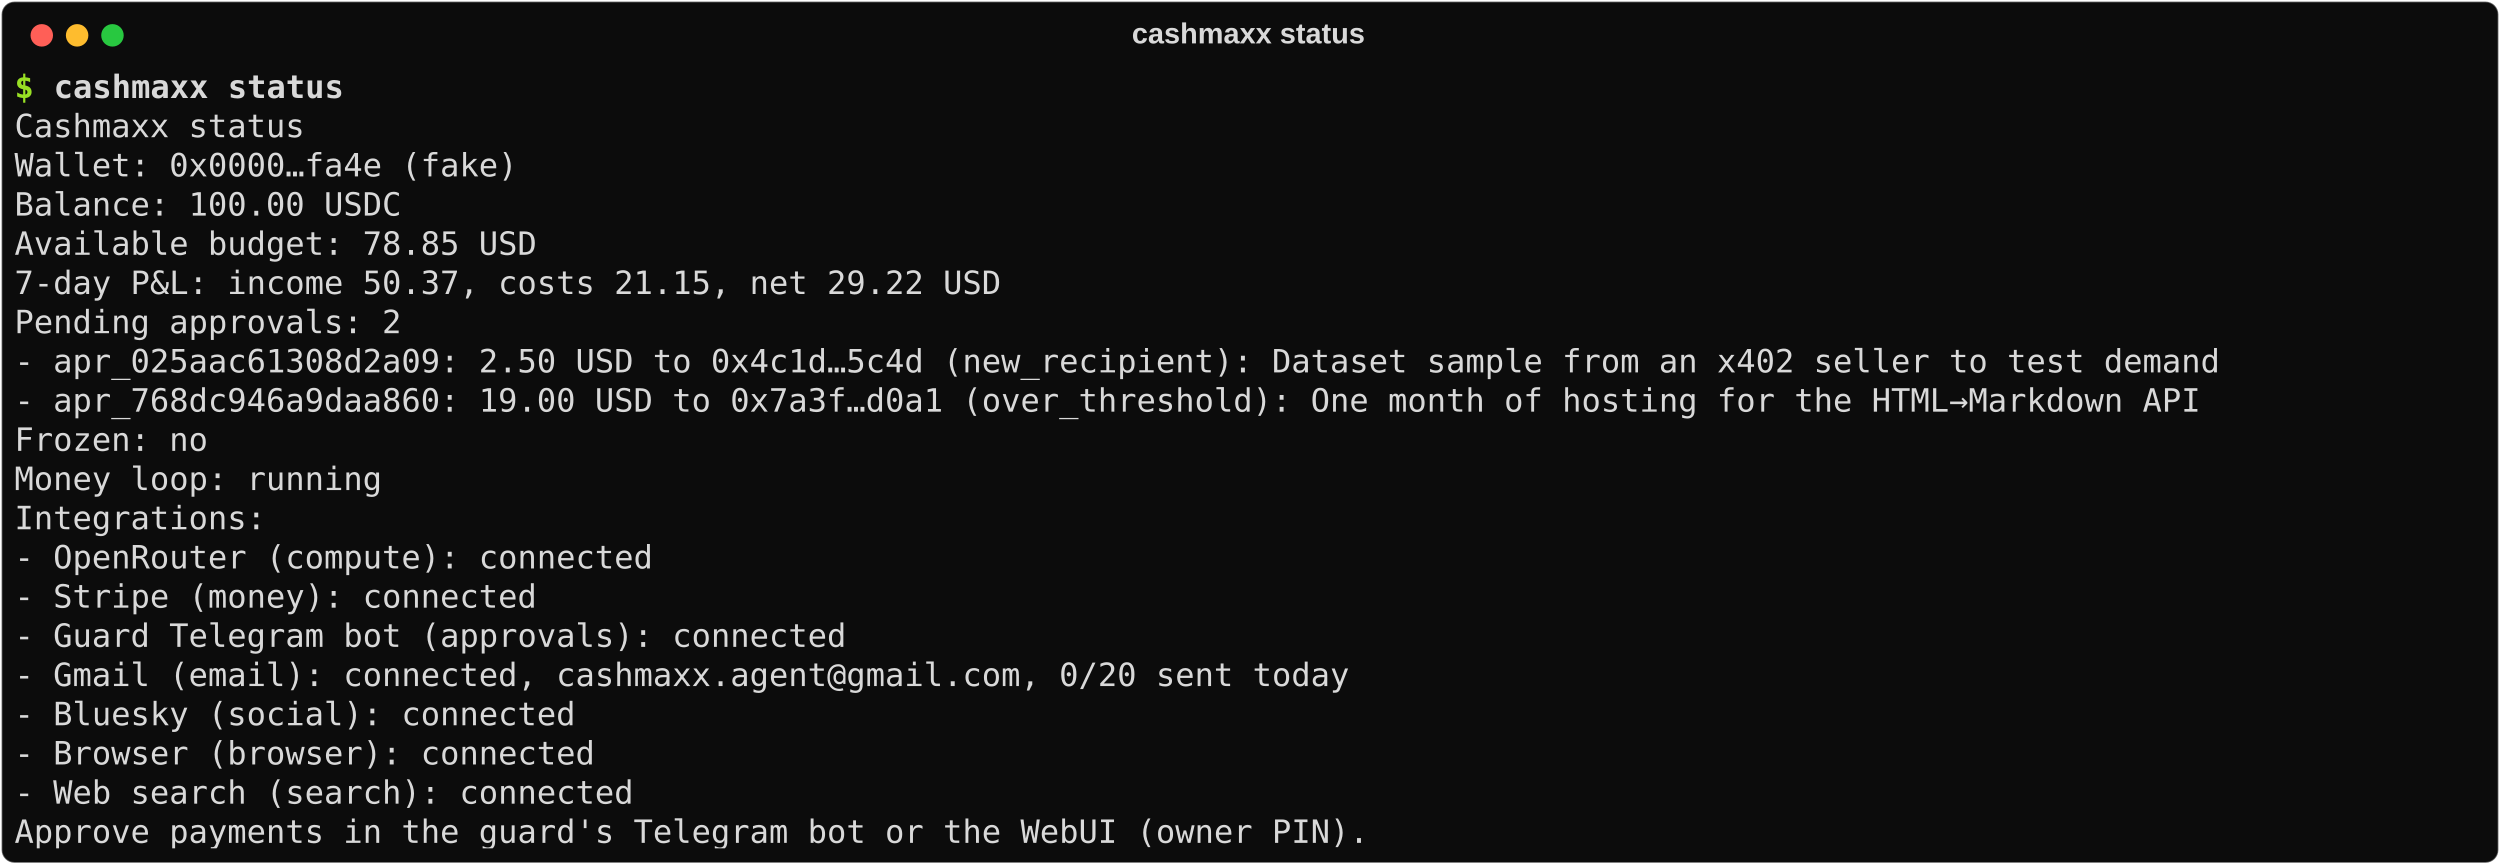
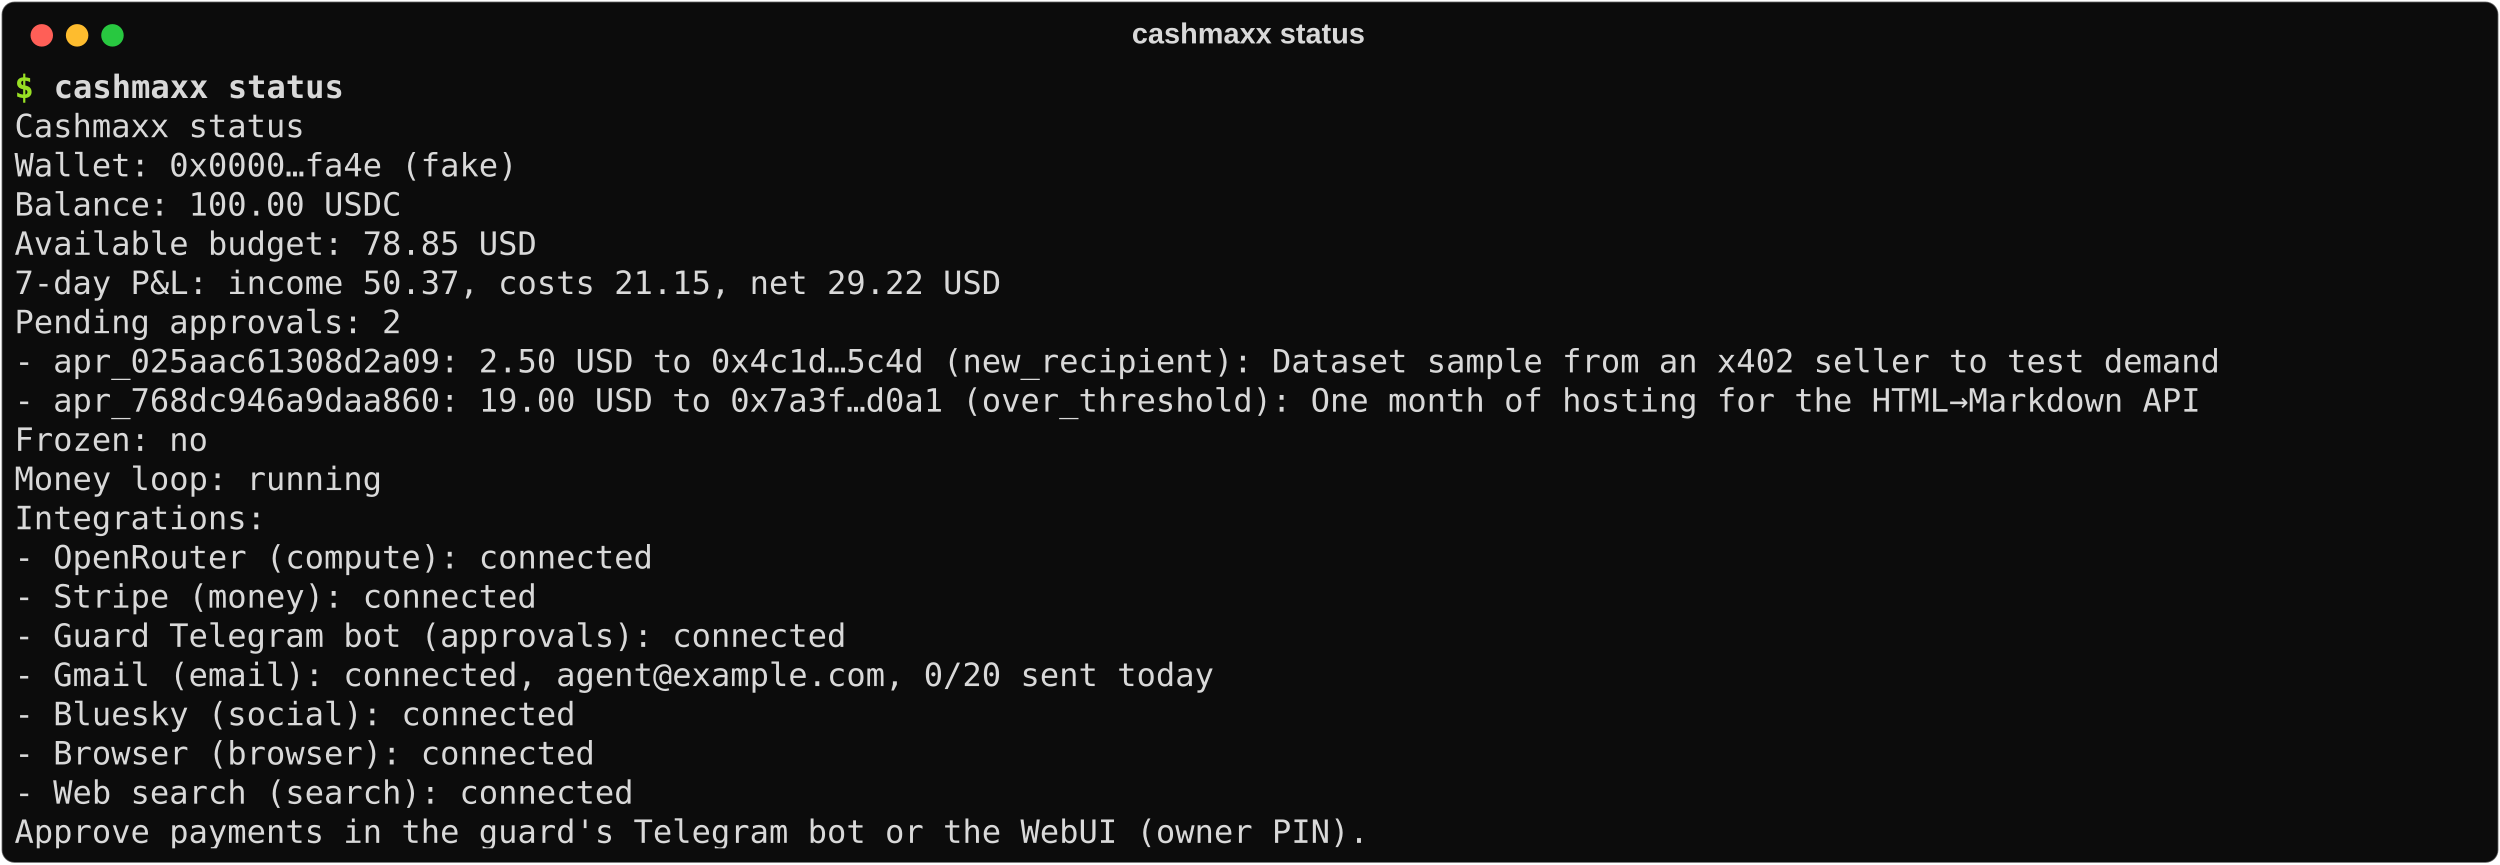
<svg xmlns="http://www.w3.org/2000/svg" class="rich-terminal" viewBox="0 0 1556 538.0">
  <style>

    @font-face {
        font-family: "Fira Code";
        src: local("FiraCode-Regular"),
                url("https://cdnjs.cloudflare.com/ajax/libs/firacode/6.2.0/woff2/FiraCode-Regular.woff2") format("woff2"),
                url("https://cdnjs.cloudflare.com/ajax/libs/firacode/6.2.0/woff/FiraCode-Regular.woff") format("woff");
        font-style: normal;
        font-weight: 400;
    }
    @font-face {
        font-family: "Fira Code";
        src: local("FiraCode-Bold"),
                url("https://cdnjs.cloudflare.com/ajax/libs/firacode/6.2.0/woff2/FiraCode-Bold.woff2") format("woff2"),
                url("https://cdnjs.cloudflare.com/ajax/libs/firacode/6.2.0/woff/FiraCode-Bold.woff") format("woff");
        font-style: bold;
        font-weight: 700;
    }

    .terminal-1195103156-matrix {
        font-family: Fira Code, monospace;
        font-size: 20px;
        line-height: 24.4px;
        font-variant-east-asian: full-width;
    }

    .terminal-1195103156-title {
        font-size: 18px;
        font-weight: bold;
        font-family: arial;
    }

    .terminal-1195103156-r1 { fill: #98e024;font-weight: bold }
.terminal-1195103156-r2 { fill: #d9d9d9 }
.terminal-1195103156-r3 { fill: #d9d9d9;font-weight: bold }
    </style>
  <defs>
    <clipPath id="terminal-1195103156-clip-terminal">
      <rect x="0" y="0" width="1536.2" height="487.0" />
    </clipPath>
    <clipPath id="terminal-1195103156-line-0">
      <rect x="0" y="1.5" width="1537.2" height="24.65" />
    </clipPath>
    <clipPath id="terminal-1195103156-line-1">
      <rect x="0" y="25.9" width="1537.2" height="24.65" />
    </clipPath>
    <clipPath id="terminal-1195103156-line-2">
      <rect x="0" y="50.3" width="1537.2" height="24.65" />
    </clipPath>
    <clipPath id="terminal-1195103156-line-3">
      <rect x="0" y="74.7" width="1537.2" height="24.65" />
    </clipPath>
    <clipPath id="terminal-1195103156-line-4">
      <rect x="0" y="99.1" width="1537.2" height="24.65" />
    </clipPath>
    <clipPath id="terminal-1195103156-line-5">
      <rect x="0" y="123.5" width="1537.2" height="24.65" />
    </clipPath>
    <clipPath id="terminal-1195103156-line-6">
      <rect x="0" y="147.9" width="1537.2" height="24.65" />
    </clipPath>
    <clipPath id="terminal-1195103156-line-7">
      <rect x="0" y="172.3" width="1537.2" height="24.65" />
    </clipPath>
    <clipPath id="terminal-1195103156-line-8">
      <rect x="0" y="196.7" width="1537.2" height="24.65" />
    </clipPath>
    <clipPath id="terminal-1195103156-line-9">
      <rect x="0" y="221.1" width="1537.2" height="24.65" />
    </clipPath>
    <clipPath id="terminal-1195103156-line-10">
      <rect x="0" y="245.5" width="1537.2" height="24.65" />
    </clipPath>
    <clipPath id="terminal-1195103156-line-11">
      <rect x="0" y="269.9" width="1537.2" height="24.65" />
    </clipPath>
    <clipPath id="terminal-1195103156-line-12">
      <rect x="0" y="294.3" width="1537.2" height="24.65" />
    </clipPath>
    <clipPath id="terminal-1195103156-line-13">
      <rect x="0" y="318.7" width="1537.2" height="24.65" />
    </clipPath>
    <clipPath id="terminal-1195103156-line-14">
      <rect x="0" y="343.1" width="1537.2" height="24.65" />
    </clipPath>
    <clipPath id="terminal-1195103156-line-15">
      <rect x="0" y="367.5" width="1537.2" height="24.65" />
    </clipPath>
    <clipPath id="terminal-1195103156-line-16">
      <rect x="0" y="391.9" width="1537.2" height="24.65" />
    </clipPath>
    <clipPath id="terminal-1195103156-line-17">
      <rect x="0" y="416.3" width="1537.2" height="24.65" />
    </clipPath>
    <clipPath id="terminal-1195103156-line-18">
      <rect x="0" y="440.7" width="1537.2" height="24.65" />
    </clipPath>
  </defs>
  <rect fill="#0c0c0c" stroke="rgba(255,255,255,0.35)" stroke-width="1" x="1" y="1" width="1554" height="536" rx="8" />
  <text class="terminal-1195103156-title" fill="#d9d9d9" text-anchor="middle" x="777" y="27">cashmaxx status</text>
  <g transform="translate(26,22)">
    <circle cx="0" cy="0" r="7" fill="#ff5f57" />
    <circle cx="22" cy="0" r="7" fill="#febc2e" />
    <circle cx="44" cy="0" r="7" fill="#28c840" />
  </g>
  <g transform="translate(9, 41)" clip-path="url(#terminal-1195103156-clip-terminal)">
    <g class="terminal-1195103156-matrix">
      <text class="terminal-1195103156-r1" x="0" y="20" textLength="12.2" clip-path="url(#terminal-1195103156-line-0)">$</text>
      <text class="terminal-1195103156-r3" x="24.4" y="20" textLength="183" clip-path="url(#terminal-1195103156-line-0)">cashmaxx status</text>
      <text class="terminal-1195103156-r2" x="1537.2" y="20" textLength="12.2" clip-path="url(#terminal-1195103156-line-0)">
</text>
      <text class="terminal-1195103156-r2" x="0" y="44.4" textLength="183" clip-path="url(#terminal-1195103156-line-1)">Cashmaxx status</text>
      <text class="terminal-1195103156-r2" x="1537.2" y="44.4" textLength="12.2" clip-path="url(#terminal-1195103156-line-1)">
</text>
      <text class="terminal-1195103156-r2" x="0" y="68.8" textLength="317.2" clip-path="url(#terminal-1195103156-line-2)">Wallet: 0x0000…fa4e (fake)</text>
      <text class="terminal-1195103156-r2" x="1537.2" y="68.8" textLength="12.2" clip-path="url(#terminal-1195103156-line-2)">
</text>
      <text class="terminal-1195103156-r2" x="0" y="93.2" textLength="244" clip-path="url(#terminal-1195103156-line-3)">Balance: 100.00 USDC</text>
      <text class="terminal-1195103156-r2" x="1537.2" y="93.2" textLength="12.2" clip-path="url(#terminal-1195103156-line-3)">
</text>
      <text class="terminal-1195103156-r2" x="0" y="117.6" textLength="329.4" clip-path="url(#terminal-1195103156-line-4)">Available budget: 78.85 USD</text>
      <text class="terminal-1195103156-r2" x="1537.2" y="117.6" textLength="12.2" clip-path="url(#terminal-1195103156-line-4)">
</text>
      <text class="terminal-1195103156-r2" x="0" y="142" textLength="622.2" clip-path="url(#terminal-1195103156-line-5)">7-day P&amp;L: income 50.37, costs 21.15, net 29.22 USD</text>
      <text class="terminal-1195103156-r2" x="1537.2" y="142" textLength="12.2" clip-path="url(#terminal-1195103156-line-5)">
</text>
      <text class="terminal-1195103156-r2" x="0" y="166.4" textLength="244" clip-path="url(#terminal-1195103156-line-6)">Pending approvals: 2</text>
      <text class="terminal-1195103156-r2" x="1537.2" y="166.4" textLength="12.2" clip-path="url(#terminal-1195103156-line-6)">
</text>
      <text class="terminal-1195103156-r2" x="0" y="190.8" textLength="1415.2" clip-path="url(#terminal-1195103156-line-7)">  - apr_025aac61308d2a09: 2.50 USD to 0x4c1d…5c4d (new_recipient): Dataset sample from an x402 seller to test demand</text>
      <text class="terminal-1195103156-r2" x="1537.2" y="190.8" textLength="12.2" clip-path="url(#terminal-1195103156-line-7)">
</text>
      <text class="terminal-1195103156-r2" x="0" y="215.2" textLength="1403" clip-path="url(#terminal-1195103156-line-8)">  - apr_768dc946a9daa860: 19.00 USD to 0x7a3f…d0a1 (over_threshold): One month of hosting for the HTML→Markdown API</text>
      <text class="terminal-1195103156-r2" x="1537.2" y="215.2" textLength="12.2" clip-path="url(#terminal-1195103156-line-8)">
</text>
      <text class="terminal-1195103156-r2" x="0" y="239.6" textLength="122" clip-path="url(#terminal-1195103156-line-9)">Frozen: no</text>
      <text class="terminal-1195103156-r2" x="1537.2" y="239.6" textLength="12.2" clip-path="url(#terminal-1195103156-line-9)">
</text>
      <text class="terminal-1195103156-r2" x="0" y="264" textLength="231.8" clip-path="url(#terminal-1195103156-line-10)">Money loop: running</text>
      <text class="terminal-1195103156-r2" x="1537.2" y="264" textLength="12.2" clip-path="url(#terminal-1195103156-line-10)">
</text>
      <text class="terminal-1195103156-r2" x="0" y="288.4" textLength="158.6" clip-path="url(#terminal-1195103156-line-11)">Integrations:</text>
      <text class="terminal-1195103156-r2" x="1537.2" y="288.4" textLength="12.2" clip-path="url(#terminal-1195103156-line-11)">
</text>
      <text class="terminal-1195103156-r2" x="0" y="312.8" textLength="427" clip-path="url(#terminal-1195103156-line-12)">  - OpenRouter (compute): connected</text>
      <text class="terminal-1195103156-r2" x="1537.2" y="312.8" textLength="12.2" clip-path="url(#terminal-1195103156-line-12)">
</text>
      <text class="terminal-1195103156-r2" x="0" y="337.2" textLength="353.8" clip-path="url(#terminal-1195103156-line-13)">  - Stripe (money): connected</text>
      <text class="terminal-1195103156-r2" x="1537.2" y="337.2" textLength="12.2" clip-path="url(#terminal-1195103156-line-13)">
</text>
      <text class="terminal-1195103156-r2" x="0" y="361.6" textLength="549" clip-path="url(#terminal-1195103156-line-14)">  - Guard Telegram bot (approvals): connected</text>
      <text class="terminal-1195103156-r2" x="1537.2" y="361.6" textLength="12.2" clip-path="url(#terminal-1195103156-line-14)">
</text>
-       <text class="terminal-1195103156-r2" x="0" y="386" textLength="866.2" clip-path="url(#terminal-1195103156-line-15)">  - Gmail (email): connected, cashmaxx.agent@gmail.com, 0/20 sent today</text>
+       <text class="terminal-1195103156-r2" x="0" y="386" textLength="866.2" clip-path="url(#terminal-1195103156-line-15)">  - Gmail (email): connected, agent@example.com, 0/20 sent today</text>
      <text class="terminal-1195103156-r2" x="1537.2" y="386" textLength="12.2" clip-path="url(#terminal-1195103156-line-15)">
</text>
      <text class="terminal-1195103156-r2" x="0" y="410.4" textLength="378.2" clip-path="url(#terminal-1195103156-line-16)">  - Bluesky (social): connected</text>
      <text class="terminal-1195103156-r2" x="1537.2" y="410.4" textLength="12.2" clip-path="url(#terminal-1195103156-line-16)">
</text>
      <text class="terminal-1195103156-r2" x="0" y="434.8" textLength="390.4" clip-path="url(#terminal-1195103156-line-17)">  - Browser (browser): connected</text>
      <text class="terminal-1195103156-r2" x="1537.2" y="434.8" textLength="12.2" clip-path="url(#terminal-1195103156-line-17)">
</text>
      <text class="terminal-1195103156-r2" x="0" y="459.2" textLength="414.8" clip-path="url(#terminal-1195103156-line-18)">  - Web search (search): connected</text>
      <text class="terminal-1195103156-r2" x="1537.2" y="459.2" textLength="12.2" clip-path="url(#terminal-1195103156-line-18)">
</text>
      <text class="terminal-1195103156-r2" x="0" y="483.6" textLength="854" clip-path="url(#terminal-1195103156-line-19)">Approve payments in the guard's Telegram bot or the WebUI (owner PIN).</text>
      <text class="terminal-1195103156-r2" x="1537.2" y="483.6" textLength="12.2" clip-path="url(#terminal-1195103156-line-19)">
</text>
    </g>
  </g>
</svg>
